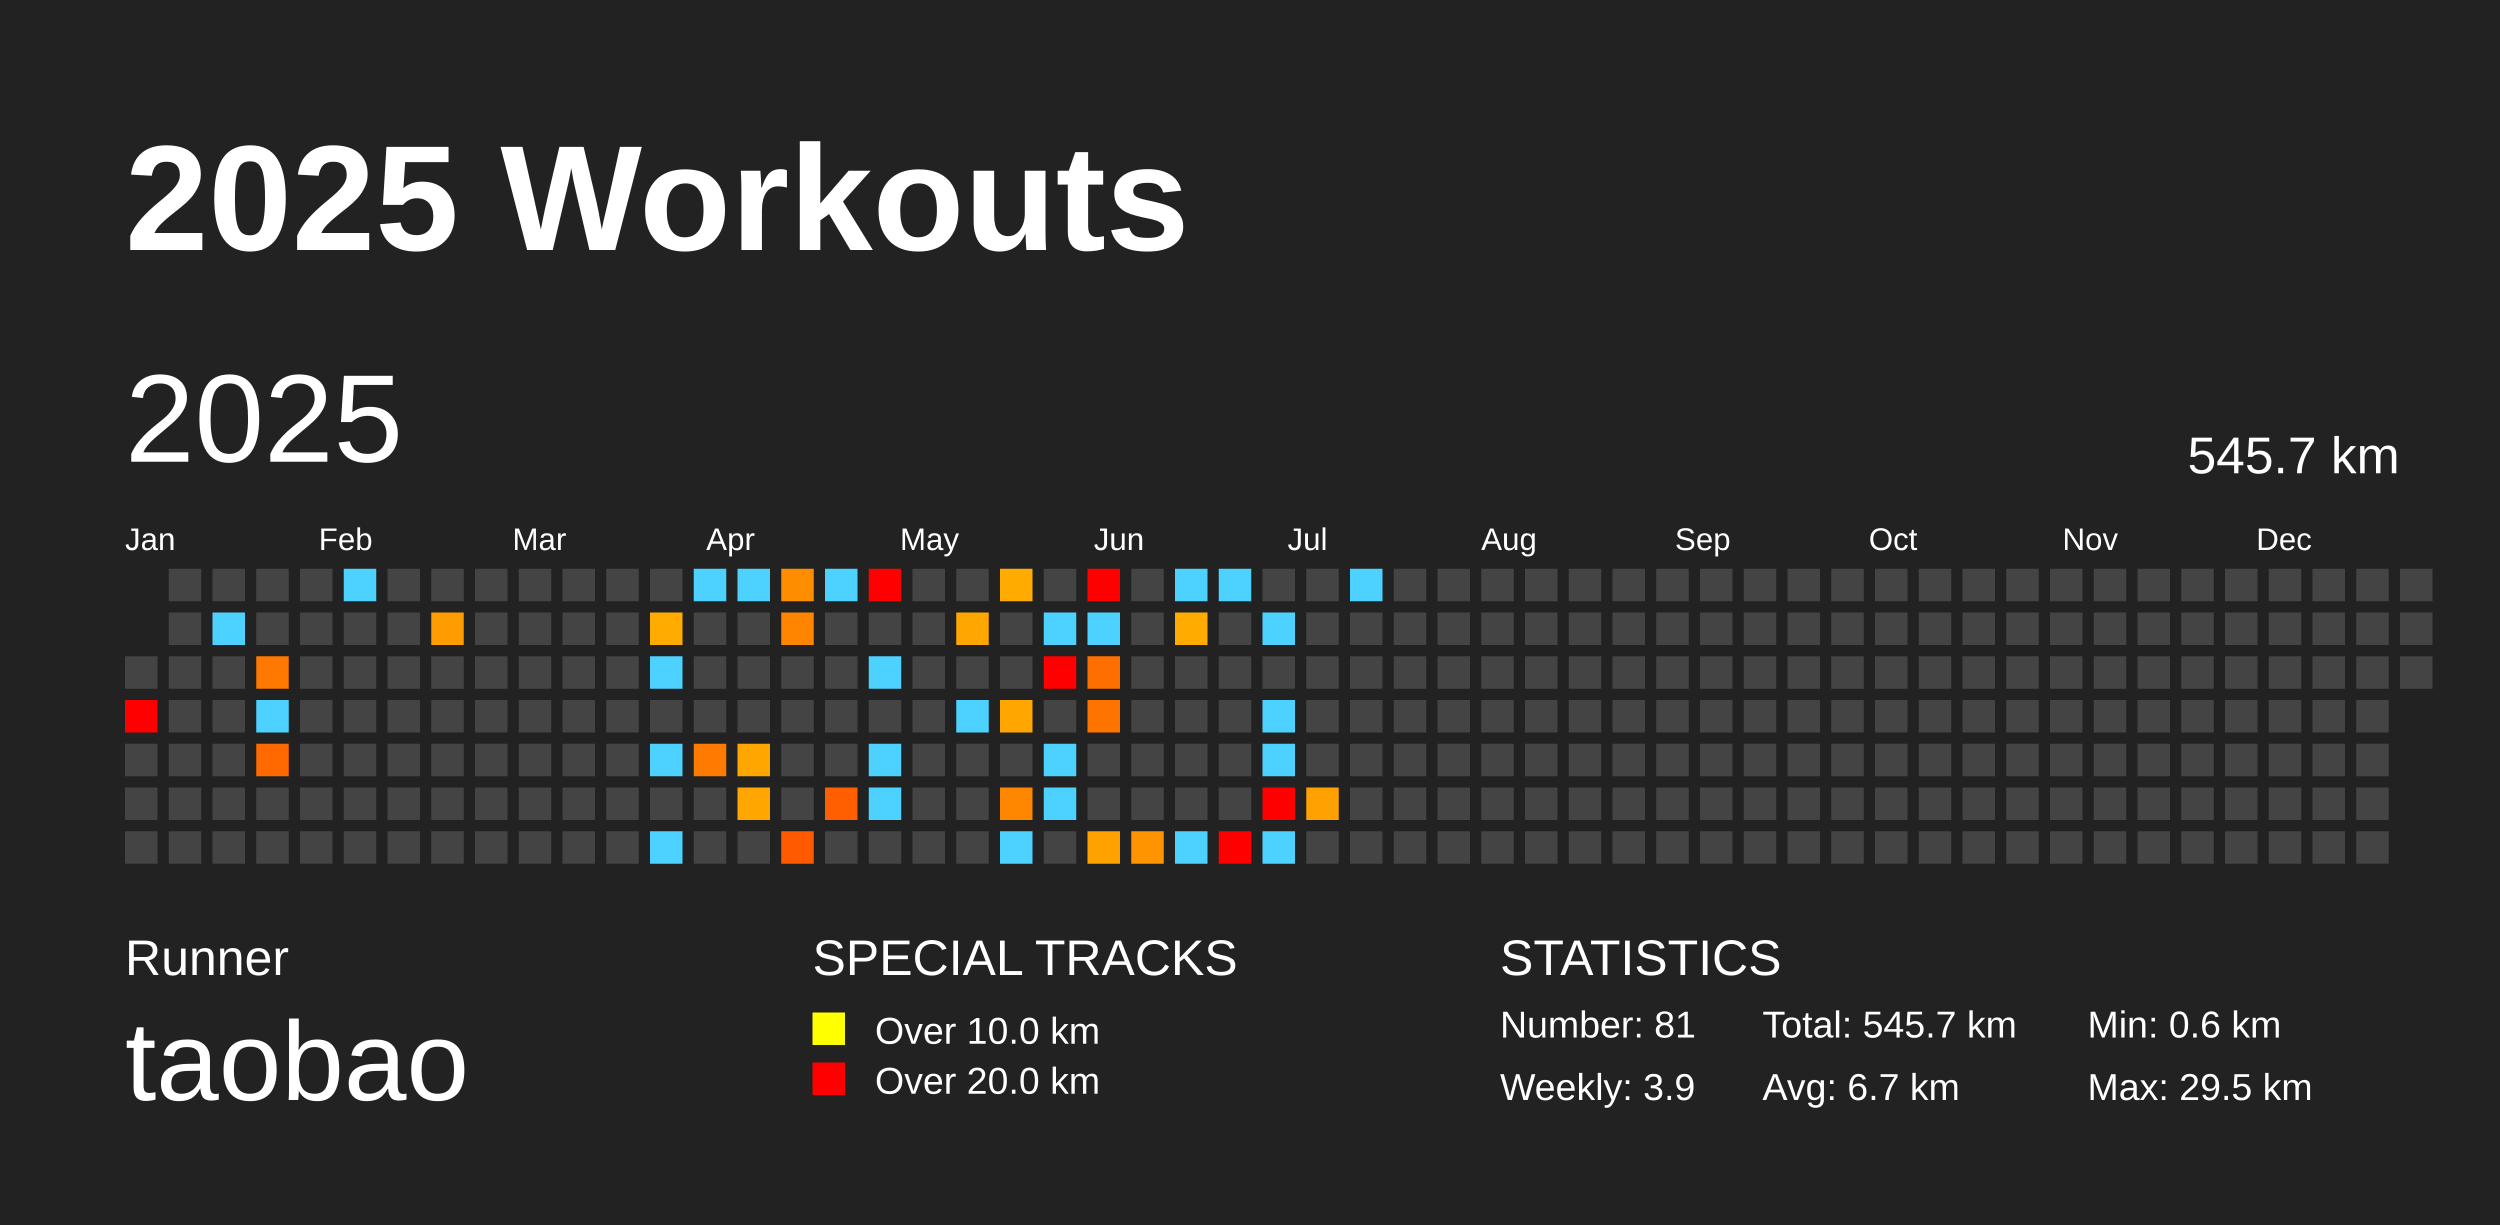
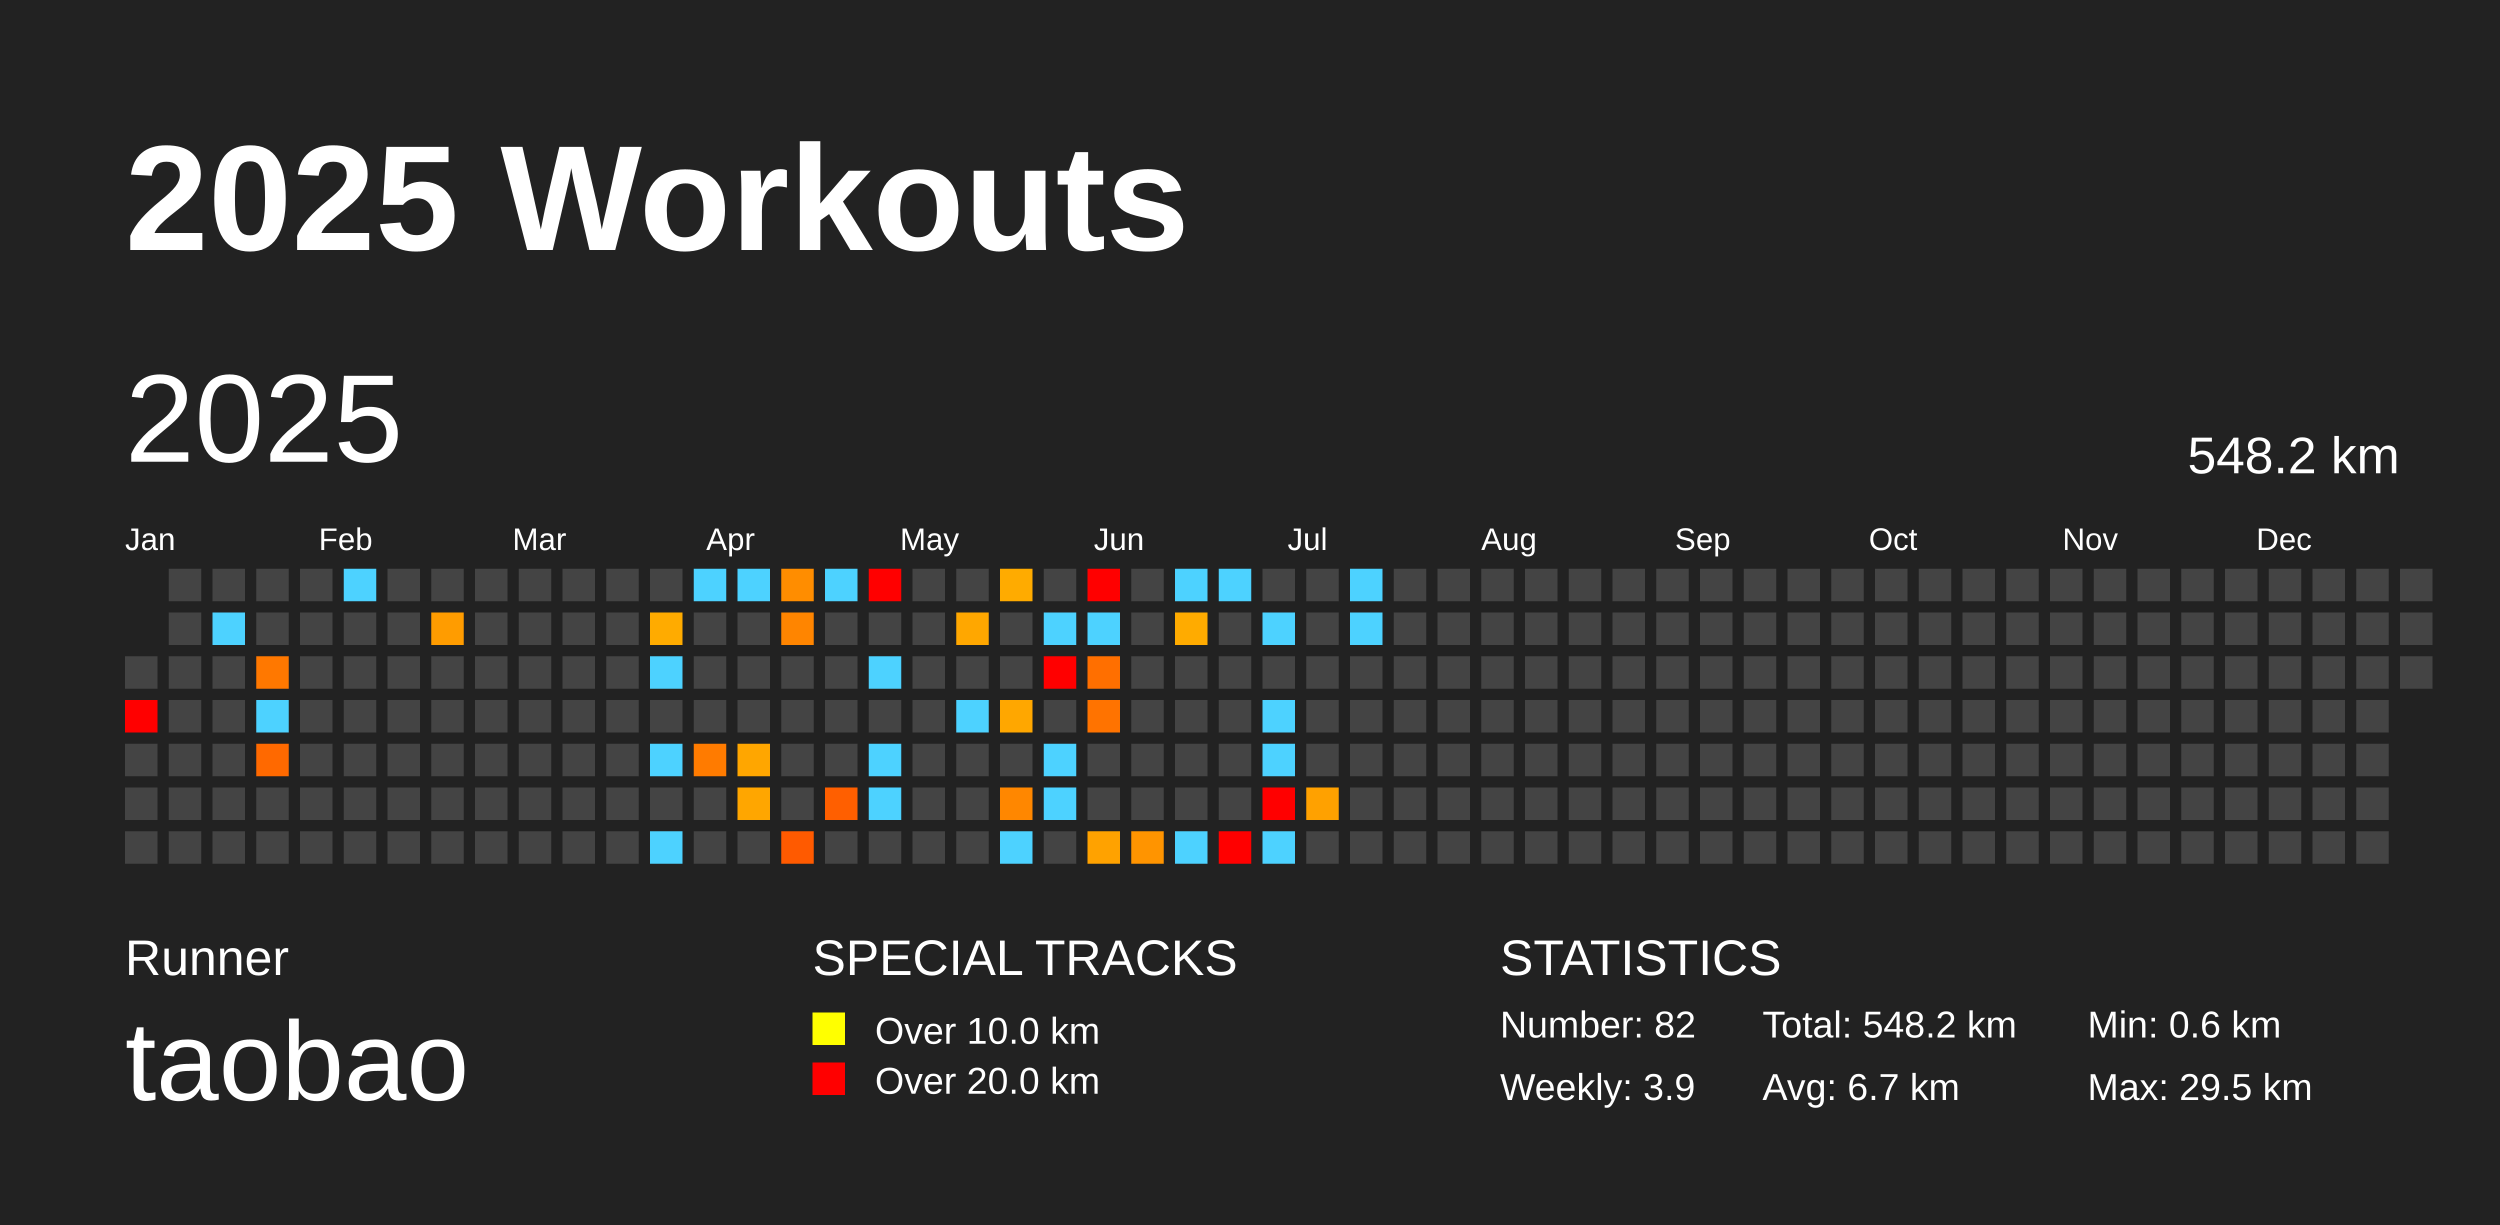
<svg xmlns="http://www.w3.org/2000/svg" baseProfile="full" height="98mm" version="1.1" viewBox="0,0,200,98" width="200mm">
  <defs />
  <rect fill="#222222" height="98" width="200" x="0" y="0" />
  <text fill="#FFFFFF" style="font-size:12px; font-family:Arial; font-weight:bold;" x="10" y="20">2025 Workouts</text>
  <text fill="#FFFFFF" style="font-size:4px; font-family:Arial" x="10" y="78">Runner</text>
  <text fill="#FFFFFF" style="font-size:9px; font-family:Arial" x="10" y="88">taobao</text>
  <text fill="#FFFFFF" style="font-size:4px; font-family:Arial" x="65" y="78">SPECIAL TRACKS</text>
  <rect fill="yellow" height="2.6" width="2.6" x="65" y="81" />
  <text fill="#FFFFFF" style="font-size:3px; font-family:Arial" x="70" y="83.5">Over 10.0 km</text>
  <rect fill="red" height="2.6" width="2.6" x="65" y="85" />
  <text fill="#FFFFFF" style="font-size:3px; font-family:Arial" x="70" y="87.5">Over 20.0 km</text>
  <text fill="#FFFFFF" style="font-size:4px; font-family:Arial" x="120" y="78">STATISTICS</text>
-   <text fill="#FFFFFF" style="font-size:3px; font-family:Arial" x="120" y="83">Number: 81</text>
+   <text fill="#FFFFFF" style="font-size:3px; font-family:Arial" x="120" y="83">Number: 82</text>
  <text fill="#FFFFFF" style="font-size:3px; font-family:Arial" x="120" y="88">Weekly: 3.9</text>
-   <text fill="#FFFFFF" style="font-size:3px; font-family:Arial" x="141" y="83">Total: 545.7 km</text>
+   <text fill="#FFFFFF" style="font-size:3px; font-family:Arial" x="141" y="83">Total: 548.2 km</text>
  <text fill="#FFFFFF" style="font-size:3px; font-family:Arial" x="141" y="88">Avg: 6.7 km</text>
  <text fill="#FFFFFF" style="font-size:3px; font-family:Arial" x="167" y="83">Min: 0.6 km</text>
  <text fill="#FFFFFF" style="font-size:3px; font-family:Arial" x="167" y="88">Max: 29.5 km</text>
  <text dominant-baseline="hanging" fill="#FFFFFF" style="font-size:10.0px; font-family:Arial;" x="10" y="30">2025</text>
-   <text dominant-baseline="hanging" fill="#FFFFFF" style="font-size:4.125px; font-family:Arial;" x="175" y="35">545.7 km</text>
+   <text dominant-baseline="hanging" fill="#FFFFFF" style="font-size:4.125px; font-family:Arial;" x="175" y="35">548.2 km</text>
  <text fill="#FFFFFF" style="font-size:2.5px; font-family:Arial" x="10.0" y="44">Jan</text>
  <text fill="#FFFFFF" style="font-size:2.5px; font-family:Arial" x="25.5" y="44">Feb</text>
  <text fill="#FFFFFF" style="font-size:2.5px; font-family:Arial" x="41.0" y="44">Mar</text>
  <text fill="#FFFFFF" style="font-size:2.5px; font-family:Arial" x="56.5" y="44">Apr</text>
  <text fill="#FFFFFF" style="font-size:2.5px; font-family:Arial" x="72.0" y="44">May</text>
  <text fill="#FFFFFF" style="font-size:2.5px; font-family:Arial" x="87.5" y="44">Jun</text>
  <text fill="#FFFFFF" style="font-size:2.5px; font-family:Arial" x="103.0" y="44">Jul</text>
  <text fill="#FFFFFF" style="font-size:2.5px; font-family:Arial" x="118.5" y="44">Aug</text>
  <text fill="#FFFFFF" style="font-size:2.5px; font-family:Arial" x="134.0" y="44">Sep</text>
  <text fill="#FFFFFF" style="font-size:2.5px; font-family:Arial" x="149.5" y="44">Oct</text>
  <text fill="#FFFFFF" style="font-size:2.5px; font-family:Arial" x="165.0" y="44">Nov</text>
  <text fill="#FFFFFF" style="font-size:2.5px; font-family:Arial" x="180.5" y="44">Dec</text>
  <rect fill="#444444" height="2.6" width="2.6" x="10.0" y="52.5" />
  <rect fill="red" height="2.6" width="2.6" x="10.0" y="56.0" />
  <rect fill="#444444" height="2.6" width="2.6" x="10.0" y="59.5" />
  <rect fill="#444444" height="2.6" width="2.6" x="10.0" y="63.0" />
  <rect fill="#444444" height="2.6" width="2.6" x="10.0" y="66.5" />
  <rect fill="#444444" height="2.6" width="2.6" x="13.5" y="45.5" />
  <rect fill="#444444" height="2.6" width="2.6" x="13.5" y="49.0" />
  <rect fill="#444444" height="2.6" width="2.6" x="13.5" y="52.5" />
  <rect fill="#444444" height="2.6" width="2.6" x="13.5" y="56.0" />
  <rect fill="#444444" height="2.6" width="2.6" x="13.5" y="59.5" />
  <rect fill="#444444" height="2.6" width="2.6" x="13.5" y="63.0" />
  <rect fill="#444444" height="2.6" width="2.6" x="13.5" y="66.5" />
  <rect fill="#444444" height="2.6" width="2.6" x="17.0" y="45.5" />
  <rect fill="#4dd2ff" height="2.6" width="2.6" x="17.0" y="49.0" />
  <rect fill="#444444" height="2.6" width="2.6" x="17.0" y="52.5" />
  <rect fill="#444444" height="2.6" width="2.6" x="17.0" y="56.0" />
  <rect fill="#444444" height="2.6" width="2.6" x="17.0" y="59.5" />
  <rect fill="#444444" height="2.6" width="2.6" x="17.0" y="63.0" />
  <rect fill="#444444" height="2.6" width="2.6" x="17.0" y="66.5" />
  <rect fill="#444444" height="2.6" width="2.6" x="20.5" y="45.5" />
  <rect fill="#444444" height="2.6" width="2.6" x="20.5" y="49.0" />
  <rect fill="#ff7800" height="2.6" width="2.6" x="20.5" y="52.5" />
  <rect fill="#4dd2ff" height="2.6" width="2.6" x="20.5" y="56.0" />
  <rect fill="#ff6900" height="2.6" width="2.6" x="20.5" y="59.5" />
  <rect fill="#444444" height="2.6" width="2.6" x="20.5" y="63.0" />
  <rect fill="#444444" height="2.6" width="2.6" x="20.5" y="66.5" />
  <rect fill="#444444" height="2.6" width="2.6" x="24.0" y="45.5" />
  <rect fill="#444444" height="2.6" width="2.6" x="24.0" y="49.0" />
  <rect fill="#444444" height="2.6" width="2.6" x="24.0" y="52.5" />
  <rect fill="#444444" height="2.6" width="2.6" x="24.0" y="56.0" />
  <rect fill="#444444" height="2.6" width="2.6" x="24.0" y="59.5" />
  <rect fill="#444444" height="2.6" width="2.6" x="24.0" y="63.0" />
  <rect fill="#444444" height="2.6" width="2.6" x="24.0" y="66.5" />
  <rect fill="#4dd2ff" height="2.6" width="2.6" x="27.5" y="45.5" />
  <rect fill="#444444" height="2.6" width="2.6" x="27.5" y="49.0" />
  <rect fill="#444444" height="2.6" width="2.6" x="27.5" y="52.5" />
  <rect fill="#444444" height="2.6" width="2.6" x="27.5" y="56.0" />
  <rect fill="#444444" height="2.6" width="2.6" x="27.5" y="59.5" />
  <rect fill="#444444" height="2.6" width="2.6" x="27.5" y="63.0" />
  <rect fill="#444444" height="2.6" width="2.6" x="27.5" y="66.5" />
  <rect fill="#444444" height="2.6" width="2.6" x="31.0" y="45.5" />
  <rect fill="#444444" height="2.6" width="2.6" x="31.0" y="49.0" />
  <rect fill="#444444" height="2.6" width="2.6" x="31.0" y="52.5" />
  <rect fill="#444444" height="2.6" width="2.6" x="31.0" y="56.0" />
  <rect fill="#444444" height="2.6" width="2.6" x="31.0" y="59.5" />
  <rect fill="#444444" height="2.6" width="2.6" x="31.0" y="63.0" />
  <rect fill="#444444" height="2.6" width="2.6" x="31.0" y="66.5" />
  <rect fill="#444444" height="2.6" width="2.6" x="34.5" y="45.5" />
  <rect fill="#ff9c00" height="2.6" width="2.6" x="34.5" y="49.0" />
  <rect fill="#444444" height="2.6" width="2.6" x="34.5" y="52.5" />
  <rect fill="#444444" height="2.6" width="2.6" x="34.5" y="56.0" />
  <rect fill="#444444" height="2.6" width="2.6" x="34.5" y="59.5" />
  <rect fill="#444444" height="2.6" width="2.6" x="34.5" y="63.0" />
  <rect fill="#444444" height="2.6" width="2.6" x="34.5" y="66.5" />
  <rect fill="#444444" height="2.6" width="2.6" x="38.0" y="45.5" />
  <rect fill="#444444" height="2.6" width="2.6" x="38.0" y="49.0" />
  <rect fill="#444444" height="2.6" width="2.6" x="38.0" y="52.5" />
  <rect fill="#444444" height="2.6" width="2.6" x="38.0" y="56.0" />
  <rect fill="#444444" height="2.6" width="2.6" x="38.0" y="59.5" />
  <rect fill="#444444" height="2.6" width="2.6" x="38.0" y="63.0" />
  <rect fill="#444444" height="2.6" width="2.6" x="38.0" y="66.5" />
  <rect fill="#444444" height="2.6" width="2.6" x="41.5" y="45.5" />
  <rect fill="#444444" height="2.6" width="2.6" x="41.5" y="49.0" />
  <rect fill="#444444" height="2.6" width="2.6" x="41.5" y="52.5" />
  <rect fill="#444444" height="2.6" width="2.6" x="41.5" y="56.0" />
  <rect fill="#444444" height="2.6" width="2.6" x="41.5" y="59.5" />
  <rect fill="#444444" height="2.6" width="2.6" x="41.5" y="63.0" />
  <rect fill="#444444" height="2.6" width="2.6" x="41.5" y="66.5" />
  <rect fill="#444444" height="2.6" width="2.6" x="45.0" y="45.5" />
  <rect fill="#444444" height="2.6" width="2.6" x="45.0" y="49.0" />
  <rect fill="#444444" height="2.6" width="2.6" x="45.0" y="52.5" />
  <rect fill="#444444" height="2.6" width="2.6" x="45.0" y="56.0" />
  <rect fill="#444444" height="2.6" width="2.6" x="45.0" y="59.5" />
  <rect fill="#444444" height="2.6" width="2.6" x="45.0" y="63.0" />
  <rect fill="#444444" height="2.6" width="2.6" x="45.0" y="66.5" />
  <rect fill="#444444" height="2.6" width="2.6" x="48.5" y="45.5" />
  <rect fill="#444444" height="2.6" width="2.6" x="48.5" y="49.0" />
  <rect fill="#444444" height="2.6" width="2.6" x="48.5" y="52.5" />
  <rect fill="#444444" height="2.6" width="2.6" x="48.5" y="56.0" />
  <rect fill="#444444" height="2.6" width="2.6" x="48.5" y="59.5" />
  <rect fill="#444444" height="2.6" width="2.6" x="48.5" y="63.0" />
  <rect fill="#444444" height="2.6" width="2.6" x="48.5" y="66.5" />
  <rect fill="#444444" height="2.6" width="2.6" x="52.0" y="45.5" />
  <rect fill="#ffab00" height="2.6" width="2.6" x="52.0" y="49.0" />
  <rect fill="#4dd2ff" height="2.6" width="2.6" x="52.0" y="52.5" />
  <rect fill="#444444" height="2.6" width="2.6" x="52.0" y="56.0" />
  <rect fill="#4dd2ff" height="2.6" width="2.6" x="52.0" y="59.5" />
  <rect fill="#444444" height="2.6" width="2.6" x="52.0" y="63.0" />
  <rect fill="#4dd2ff" height="2.6" width="2.6" x="52.0" y="66.5" />
  <rect fill="#4dd2ff" height="2.6" width="2.6" x="55.5" y="45.5" />
  <rect fill="#444444" height="2.6" width="2.6" x="55.5" y="49.0" />
  <rect fill="#444444" height="2.6" width="2.6" x="55.5" y="52.5" />
  <rect fill="#444444" height="2.6" width="2.6" x="55.5" y="56.0" />
  <rect fill="#ff7b00" height="2.6" width="2.6" x="55.5" y="59.5" />
  <rect fill="#444444" height="2.6" width="2.6" x="55.5" y="63.0" />
  <rect fill="#444444" height="2.6" width="2.6" x="55.5" y="66.5" />
  <rect fill="#4dd2ff" height="2.6" width="2.6" x="59.0" y="45.5" />
  <rect fill="#444444" height="2.6" width="2.6" x="59.0" y="49.0" />
  <rect fill="#444444" height="2.6" width="2.6" x="59.0" y="52.5" />
  <rect fill="#444444" height="2.6" width="2.6" x="59.0" y="56.0" />
  <rect fill="#ffa600" height="2.6" width="2.6" x="59.0" y="59.5" />
  <rect fill="#ffa600" height="2.6" width="2.6" x="59.0" y="63.0" />
  <rect fill="#444444" height="2.6" width="2.6" x="59.0" y="66.5" />
  <rect fill="#ff8d00" height="2.6" width="2.6" x="62.5" y="45.5" />
  <rect fill="#ff8500" height="2.6" width="2.6" x="62.5" y="49.0" />
  <rect fill="#444444" height="2.6" width="2.6" x="62.5" y="52.5" />
  <rect fill="#444444" height="2.6" width="2.6" x="62.5" y="56.0" />
  <rect fill="#444444" height="2.6" width="2.6" x="62.5" y="59.5" />
  <rect fill="#444444" height="2.6" width="2.6" x="62.5" y="63.0" />
  <rect fill="#ff5a00" height="2.6" width="2.6" x="62.5" y="66.5" />
  <rect fill="#4dd2ff" height="2.6" width="2.6" x="66.0" y="45.5" />
  <rect fill="#444444" height="2.6" width="2.6" x="66.0" y="49.0" />
  <rect fill="#444444" height="2.6" width="2.6" x="66.0" y="52.5" />
  <rect fill="#444444" height="2.6" width="2.6" x="66.0" y="56.0" />
  <rect fill="#444444" height="2.6" width="2.6" x="66.0" y="59.5" />
  <rect fill="#ff5f00" height="2.6" width="2.6" x="66.0" y="63.0" />
  <rect fill="#444444" height="2.6" width="2.6" x="66.0" y="66.5" />
  <rect fill="red" height="2.6" width="2.6" x="69.5" y="45.5" />
  <rect fill="#444444" height="2.6" width="2.6" x="69.5" y="49.0" />
  <rect fill="#4dd2ff" height="2.6" width="2.6" x="69.5" y="52.5" />
  <rect fill="#444444" height="2.6" width="2.6" x="69.5" y="56.0" />
  <rect fill="#4dd2ff" height="2.6" width="2.6" x="69.5" y="59.5" />
  <rect fill="#4dd2ff" height="2.6" width="2.6" x="69.5" y="63.0" />
  <rect fill="#444444" height="2.6" width="2.6" x="69.5" y="66.5" />
  <rect fill="#444444" height="2.6" width="2.6" x="73.0" y="45.5" />
  <rect fill="#444444" height="2.6" width="2.6" x="73.0" y="49.0" />
  <rect fill="#444444" height="2.6" width="2.6" x="73.0" y="52.5" />
  <rect fill="#444444" height="2.6" width="2.6" x="73.0" y="56.0" />
  <rect fill="#444444" height="2.6" width="2.6" x="73.0" y="59.5" />
  <rect fill="#444444" height="2.6" width="2.6" x="73.0" y="63.0" />
  <rect fill="#444444" height="2.6" width="2.6" x="73.0" y="66.5" />
  <rect fill="#444444" height="2.6" width="2.6" x="76.5" y="45.5" />
  <rect fill="#ffa700" height="2.6" width="2.6" x="76.5" y="49.0" />
  <rect fill="#444444" height="2.6" width="2.6" x="76.5" y="52.5" />
  <rect fill="#4dd2ff" height="2.6" width="2.6" x="76.5" y="56.0" />
  <rect fill="#444444" height="2.6" width="2.6" x="76.5" y="59.5" />
  <rect fill="#444444" height="2.6" width="2.6" x="76.5" y="63.0" />
  <rect fill="#444444" height="2.6" width="2.6" x="76.5" y="66.5" />
  <rect fill="#ffab00" height="2.6" width="2.6" x="80.0" y="45.5" />
  <rect fill="#444444" height="2.6" width="2.6" x="80.0" y="49.0" />
  <rect fill="#444444" height="2.6" width="2.6" x="80.0" y="52.5" />
  <rect fill="#ffa700" height="2.6" width="2.6" x="80.0" y="56.0" />
  <rect fill="#444444" height="2.6" width="2.6" x="80.0" y="59.5" />
  <rect fill="#ff8700" height="2.6" width="2.6" x="80.0" y="63.0" />
  <rect fill="#4dd2ff" height="2.6" width="2.6" x="80.0" y="66.5" />
  <rect fill="#444444" height="2.6" width="2.6" x="83.5" y="45.5" />
  <rect fill="#4dd2ff" height="2.6" width="2.6" x="83.5" y="49.0" />
  <rect fill="red" height="2.6" width="2.6" x="83.5" y="52.5" />
  <rect fill="#444444" height="2.6" width="2.6" x="83.5" y="56.0" />
  <rect fill="#4dd2ff" height="2.6" width="2.6" x="83.5" y="59.5" />
  <rect fill="#4dd2ff" height="2.6" width="2.6" x="83.5" y="63.0" />
  <rect fill="#444444" height="2.6" width="2.6" x="83.5" y="66.5" />
  <rect fill="red" height="2.6" width="2.6" x="87.0" y="45.5" />
  <rect fill="#4dd2ff" height="2.6" width="2.6" x="87.0" y="49.0" />
  <rect fill="#ff6f00" height="2.6" width="2.6" x="87.0" y="52.5" />
  <rect fill="#ff7300" height="2.6" width="2.6" x="87.0" y="56.0" />
  <rect fill="#444444" height="2.6" width="2.6" x="87.0" y="59.5" />
  <rect fill="#444444" height="2.6" width="2.6" x="87.0" y="63.0" />
  <rect fill="#ffa200" height="2.6" width="2.6" x="87.0" y="66.5" />
  <rect fill="#444444" height="2.6" width="2.6" x="90.5" y="45.5" />
  <rect fill="#444444" height="2.6" width="2.6" x="90.5" y="49.0" />
  <rect fill="#444444" height="2.6" width="2.6" x="90.5" y="52.5" />
  <rect fill="#444444" height="2.6" width="2.6" x="90.5" y="56.0" />
  <rect fill="#444444" height="2.6" width="2.6" x="90.5" y="59.5" />
  <rect fill="#444444" height="2.6" width="2.6" x="90.5" y="63.0" />
  <rect fill="#ff9400" height="2.6" width="2.6" x="90.5" y="66.5" />
  <rect fill="#4dd2ff" height="2.6" width="2.6" x="94.0" y="45.5" />
  <rect fill="#ffab00" height="2.6" width="2.6" x="94.0" y="49.0" />
  <rect fill="#444444" height="2.6" width="2.6" x="94.0" y="52.5" />
  <rect fill="#444444" height="2.6" width="2.6" x="94.0" y="56.0" />
  <rect fill="#444444" height="2.6" width="2.6" x="94.0" y="59.5" />
  <rect fill="#444444" height="2.6" width="2.6" x="94.0" y="63.0" />
  <rect fill="#4dd2ff" height="2.6" width="2.6" x="94.0" y="66.5" />
  <rect fill="#4dd2ff" height="2.6" width="2.6" x="97.5" y="45.5" />
  <rect fill="#444444" height="2.6" width="2.6" x="97.5" y="49.0" />
  <rect fill="#444444" height="2.6" width="2.6" x="97.5" y="52.5" />
  <rect fill="#444444" height="2.6" width="2.6" x="97.5" y="56.0" />
  <rect fill="#444444" height="2.6" width="2.6" x="97.5" y="59.5" />
  <rect fill="#444444" height="2.6" width="2.6" x="97.5" y="63.0" />
  <rect fill="red" height="2.6" width="2.6" x="97.5" y="66.5" />
  <rect fill="#444444" height="2.6" width="2.6" x="101.0" y="45.5" />
  <rect fill="#4dd2ff" height="2.6" width="2.6" x="101.0" y="49.0" />
  <rect fill="#444444" height="2.6" width="2.6" x="101.0" y="52.5" />
  <rect fill="#4dd2ff" height="2.6" width="2.6" x="101.0" y="56.0" />
  <rect fill="#4dd2ff" height="2.6" width="2.6" x="101.0" y="59.5" />
  <rect fill="red" height="2.6" width="2.6" x="101.0" y="63.0" />
  <rect fill="#4dd2ff" height="2.6" width="2.6" x="101.0" y="66.5" />
  <rect fill="#444444" height="2.6" width="2.6" x="104.5" y="45.5" />
  <rect fill="#444444" height="2.6" width="2.6" x="104.5" y="49.0" />
  <rect fill="#444444" height="2.6" width="2.6" x="104.5" y="52.5" />
  <rect fill="#444444" height="2.6" width="2.6" x="104.5" y="56.0" />
  <rect fill="#444444" height="2.6" width="2.6" x="104.5" y="59.5" />
  <rect fill="#ffa100" height="2.6" width="2.6" x="104.5" y="63.0" />
  <rect fill="#444444" height="2.6" width="2.6" x="104.5" y="66.5" />
  <rect fill="#4dd2ff" height="2.6" width="2.6" x="108.0" y="45.5" />
-   <rect fill="#444444" height="2.6" width="2.6" x="108.0" y="49.0" />
+   <rect fill="#4dd2ff" height="2.6" width="2.6" x="108.0" y="49.0" />
  <rect fill="#444444" height="2.6" width="2.6" x="108.0" y="52.5" />
  <rect fill="#444444" height="2.6" width="2.6" x="108.0" y="56.0" />
  <rect fill="#444444" height="2.6" width="2.6" x="108.0" y="59.5" />
  <rect fill="#444444" height="2.6" width="2.6" x="108.0" y="63.0" />
  <rect fill="#444444" height="2.6" width="2.6" x="108.0" y="66.5" />
  <rect fill="#444444" height="2.6" width="2.6" x="111.5" y="45.5" />
  <rect fill="#444444" height="2.6" width="2.6" x="111.5" y="49.0" />
  <rect fill="#444444" height="2.6" width="2.6" x="111.5" y="52.5" />
  <rect fill="#444444" height="2.6" width="2.6" x="111.5" y="56.0" />
  <rect fill="#444444" height="2.6" width="2.6" x="111.5" y="59.5" />
  <rect fill="#444444" height="2.6" width="2.6" x="111.5" y="63.0" />
  <rect fill="#444444" height="2.6" width="2.6" x="111.5" y="66.5" />
  <rect fill="#444444" height="2.6" width="2.6" x="115.0" y="45.5" />
  <rect fill="#444444" height="2.6" width="2.6" x="115.0" y="49.0" />
  <rect fill="#444444" height="2.6" width="2.6" x="115.0" y="52.5" />
  <rect fill="#444444" height="2.6" width="2.6" x="115.0" y="56.0" />
  <rect fill="#444444" height="2.6" width="2.6" x="115.0" y="59.5" />
  <rect fill="#444444" height="2.6" width="2.6" x="115.0" y="63.0" />
  <rect fill="#444444" height="2.6" width="2.6" x="115.0" y="66.5" />
  <rect fill="#444444" height="2.6" width="2.6" x="118.5" y="45.5" />
  <rect fill="#444444" height="2.6" width="2.6" x="118.5" y="49.0" />
  <rect fill="#444444" height="2.6" width="2.6" x="118.5" y="52.5" />
  <rect fill="#444444" height="2.6" width="2.6" x="118.5" y="56.0" />
  <rect fill="#444444" height="2.6" width="2.6" x="118.5" y="59.5" />
  <rect fill="#444444" height="2.6" width="2.6" x="118.5" y="63.0" />
  <rect fill="#444444" height="2.6" width="2.6" x="118.5" y="66.5" />
  <rect fill="#444444" height="2.6" width="2.6" x="122.0" y="45.5" />
  <rect fill="#444444" height="2.6" width="2.6" x="122.0" y="49.0" />
  <rect fill="#444444" height="2.6" width="2.6" x="122.0" y="52.5" />
  <rect fill="#444444" height="2.6" width="2.6" x="122.0" y="56.0" />
  <rect fill="#444444" height="2.6" width="2.6" x="122.0" y="59.5" />
  <rect fill="#444444" height="2.6" width="2.6" x="122.0" y="63.0" />
  <rect fill="#444444" height="2.6" width="2.6" x="122.0" y="66.5" />
  <rect fill="#444444" height="2.6" width="2.6" x="125.5" y="45.5" />
  <rect fill="#444444" height="2.6" width="2.6" x="125.5" y="49.0" />
  <rect fill="#444444" height="2.6" width="2.6" x="125.5" y="52.5" />
  <rect fill="#444444" height="2.6" width="2.6" x="125.5" y="56.0" />
  <rect fill="#444444" height="2.6" width="2.6" x="125.5" y="59.5" />
  <rect fill="#444444" height="2.6" width="2.6" x="125.5" y="63.0" />
  <rect fill="#444444" height="2.6" width="2.6" x="125.5" y="66.5" />
  <rect fill="#444444" height="2.6" width="2.6" x="129.0" y="45.5" />
  <rect fill="#444444" height="2.6" width="2.6" x="129.0" y="49.0" />
  <rect fill="#444444" height="2.6" width="2.6" x="129.0" y="52.5" />
  <rect fill="#444444" height="2.6" width="2.6" x="129.0" y="56.0" />
  <rect fill="#444444" height="2.6" width="2.6" x="129.0" y="59.5" />
  <rect fill="#444444" height="2.6" width="2.6" x="129.0" y="63.0" />
  <rect fill="#444444" height="2.6" width="2.6" x="129.0" y="66.5" />
  <rect fill="#444444" height="2.6" width="2.6" x="132.5" y="45.5" />
  <rect fill="#444444" height="2.6" width="2.6" x="132.5" y="49.0" />
  <rect fill="#444444" height="2.6" width="2.6" x="132.5" y="52.5" />
  <rect fill="#444444" height="2.6" width="2.6" x="132.5" y="56.0" />
  <rect fill="#444444" height="2.6" width="2.6" x="132.5" y="59.5" />
  <rect fill="#444444" height="2.6" width="2.6" x="132.5" y="63.0" />
  <rect fill="#444444" height="2.6" width="2.6" x="132.5" y="66.5" />
  <rect fill="#444444" height="2.6" width="2.6" x="136.0" y="45.5" />
  <rect fill="#444444" height="2.6" width="2.6" x="136.0" y="49.0" />
  <rect fill="#444444" height="2.6" width="2.6" x="136.0" y="52.5" />
  <rect fill="#444444" height="2.6" width="2.6" x="136.0" y="56.0" />
  <rect fill="#444444" height="2.6" width="2.6" x="136.0" y="59.5" />
  <rect fill="#444444" height="2.6" width="2.6" x="136.0" y="63.0" />
  <rect fill="#444444" height="2.6" width="2.6" x="136.0" y="66.5" />
  <rect fill="#444444" height="2.6" width="2.6" x="139.5" y="45.5" />
  <rect fill="#444444" height="2.6" width="2.6" x="139.5" y="49.0" />
  <rect fill="#444444" height="2.6" width="2.6" x="139.5" y="52.5" />
  <rect fill="#444444" height="2.6" width="2.6" x="139.5" y="56.0" />
  <rect fill="#444444" height="2.6" width="2.6" x="139.5" y="59.5" />
  <rect fill="#444444" height="2.6" width="2.6" x="139.5" y="63.0" />
  <rect fill="#444444" height="2.6" width="2.6" x="139.5" y="66.5" />
  <rect fill="#444444" height="2.6" width="2.6" x="143.0" y="45.5" />
  <rect fill="#444444" height="2.6" width="2.6" x="143.0" y="49.0" />
  <rect fill="#444444" height="2.6" width="2.6" x="143.0" y="52.5" />
  <rect fill="#444444" height="2.6" width="2.6" x="143.0" y="56.0" />
  <rect fill="#444444" height="2.6" width="2.6" x="143.0" y="59.5" />
  <rect fill="#444444" height="2.6" width="2.6" x="143.0" y="63.0" />
  <rect fill="#444444" height="2.6" width="2.6" x="143.0" y="66.5" />
  <rect fill="#444444" height="2.6" width="2.6" x="146.5" y="45.5" />
  <rect fill="#444444" height="2.6" width="2.6" x="146.5" y="49.0" />
  <rect fill="#444444" height="2.6" width="2.6" x="146.5" y="52.5" />
  <rect fill="#444444" height="2.6" width="2.6" x="146.5" y="56.0" />
  <rect fill="#444444" height="2.6" width="2.6" x="146.5" y="59.5" />
  <rect fill="#444444" height="2.6" width="2.6" x="146.5" y="63.0" />
  <rect fill="#444444" height="2.6" width="2.6" x="146.5" y="66.5" />
  <rect fill="#444444" height="2.6" width="2.6" x="150.0" y="45.5" />
  <rect fill="#444444" height="2.6" width="2.6" x="150.0" y="49.0" />
  <rect fill="#444444" height="2.6" width="2.6" x="150.0" y="52.5" />
  <rect fill="#444444" height="2.6" width="2.6" x="150.0" y="56.0" />
  <rect fill="#444444" height="2.6" width="2.6" x="150.0" y="59.5" />
  <rect fill="#444444" height="2.6" width="2.6" x="150.0" y="63.0" />
  <rect fill="#444444" height="2.6" width="2.6" x="150.0" y="66.5" />
  <rect fill="#444444" height="2.6" width="2.6" x="153.5" y="45.5" />
  <rect fill="#444444" height="2.6" width="2.6" x="153.5" y="49.0" />
  <rect fill="#444444" height="2.6" width="2.6" x="153.5" y="52.5" />
  <rect fill="#444444" height="2.6" width="2.6" x="153.5" y="56.0" />
  <rect fill="#444444" height="2.6" width="2.6" x="153.5" y="59.5" />
  <rect fill="#444444" height="2.6" width="2.6" x="153.5" y="63.0" />
  <rect fill="#444444" height="2.6" width="2.6" x="153.5" y="66.5" />
  <rect fill="#444444" height="2.6" width="2.6" x="157.0" y="45.5" />
  <rect fill="#444444" height="2.6" width="2.6" x="157.0" y="49.0" />
  <rect fill="#444444" height="2.6" width="2.6" x="157.0" y="52.5" />
  <rect fill="#444444" height="2.6" width="2.6" x="157.0" y="56.0" />
  <rect fill="#444444" height="2.6" width="2.6" x="157.0" y="59.5" />
  <rect fill="#444444" height="2.6" width="2.6" x="157.0" y="63.0" />
  <rect fill="#444444" height="2.6" width="2.6" x="157.0" y="66.5" />
  <rect fill="#444444" height="2.6" width="2.6" x="160.5" y="45.5" />
  <rect fill="#444444" height="2.6" width="2.6" x="160.5" y="49.0" />
  <rect fill="#444444" height="2.6" width="2.6" x="160.5" y="52.5" />
  <rect fill="#444444" height="2.6" width="2.6" x="160.5" y="56.0" />
  <rect fill="#444444" height="2.6" width="2.6" x="160.5" y="59.5" />
  <rect fill="#444444" height="2.6" width="2.6" x="160.5" y="63.0" />
  <rect fill="#444444" height="2.6" width="2.6" x="160.5" y="66.5" />
  <rect fill="#444444" height="2.6" width="2.6" x="164.0" y="45.5" />
  <rect fill="#444444" height="2.6" width="2.6" x="164.0" y="49.0" />
  <rect fill="#444444" height="2.6" width="2.6" x="164.0" y="52.5" />
  <rect fill="#444444" height="2.6" width="2.6" x="164.0" y="56.0" />
  <rect fill="#444444" height="2.6" width="2.6" x="164.0" y="59.5" />
  <rect fill="#444444" height="2.6" width="2.6" x="164.0" y="63.0" />
  <rect fill="#444444" height="2.6" width="2.6" x="164.0" y="66.5" />
  <rect fill="#444444" height="2.6" width="2.6" x="167.5" y="45.5" />
  <rect fill="#444444" height="2.6" width="2.6" x="167.5" y="49.0" />
  <rect fill="#444444" height="2.6" width="2.6" x="167.5" y="52.5" />
  <rect fill="#444444" height="2.6" width="2.6" x="167.5" y="56.0" />
  <rect fill="#444444" height="2.6" width="2.6" x="167.5" y="59.5" />
  <rect fill="#444444" height="2.6" width="2.6" x="167.5" y="63.0" />
  <rect fill="#444444" height="2.6" width="2.6" x="167.5" y="66.5" />
  <rect fill="#444444" height="2.6" width="2.6" x="171.0" y="45.5" />
  <rect fill="#444444" height="2.6" width="2.6" x="171.0" y="49.0" />
  <rect fill="#444444" height="2.6" width="2.6" x="171.0" y="52.5" />
  <rect fill="#444444" height="2.6" width="2.6" x="171.0" y="56.0" />
  <rect fill="#444444" height="2.6" width="2.6" x="171.0" y="59.5" />
  <rect fill="#444444" height="2.6" width="2.6" x="171.0" y="63.0" />
  <rect fill="#444444" height="2.6" width="2.6" x="171.0" y="66.5" />
  <rect fill="#444444" height="2.6" width="2.6" x="174.5" y="45.5" />
  <rect fill="#444444" height="2.6" width="2.6" x="174.5" y="49.0" />
  <rect fill="#444444" height="2.6" width="2.6" x="174.5" y="52.5" />
  <rect fill="#444444" height="2.6" width="2.6" x="174.5" y="56.0" />
  <rect fill="#444444" height="2.6" width="2.6" x="174.5" y="59.5" />
  <rect fill="#444444" height="2.6" width="2.6" x="174.5" y="63.0" />
  <rect fill="#444444" height="2.6" width="2.6" x="174.5" y="66.5" />
  <rect fill="#444444" height="2.6" width="2.6" x="178.0" y="45.5" />
  <rect fill="#444444" height="2.6" width="2.6" x="178.0" y="49.0" />
  <rect fill="#444444" height="2.6" width="2.6" x="178.0" y="52.5" />
  <rect fill="#444444" height="2.6" width="2.6" x="178.0" y="56.0" />
  <rect fill="#444444" height="2.6" width="2.6" x="178.0" y="59.5" />
  <rect fill="#444444" height="2.6" width="2.6" x="178.0" y="63.0" />
  <rect fill="#444444" height="2.6" width="2.6" x="178.0" y="66.5" />
  <rect fill="#444444" height="2.6" width="2.6" x="181.5" y="45.5" />
  <rect fill="#444444" height="2.6" width="2.6" x="181.5" y="49.0" />
  <rect fill="#444444" height="2.6" width="2.6" x="181.5" y="52.5" />
  <rect fill="#444444" height="2.6" width="2.6" x="181.5" y="56.0" />
  <rect fill="#444444" height="2.6" width="2.6" x="181.5" y="59.5" />
  <rect fill="#444444" height="2.6" width="2.6" x="181.5" y="63.0" />
  <rect fill="#444444" height="2.6" width="2.6" x="181.5" y="66.5" />
  <rect fill="#444444" height="2.6" width="2.6" x="185.0" y="45.5" />
  <rect fill="#444444" height="2.6" width="2.6" x="185.0" y="49.0" />
  <rect fill="#444444" height="2.6" width="2.6" x="185.0" y="52.5" />
  <rect fill="#444444" height="2.6" width="2.6" x="185.0" y="56.0" />
  <rect fill="#444444" height="2.6" width="2.6" x="185.0" y="59.5" />
  <rect fill="#444444" height="2.6" width="2.6" x="185.0" y="63.0" />
  <rect fill="#444444" height="2.6" width="2.6" x="185.0" y="66.5" />
  <rect fill="#444444" height="2.6" width="2.6" x="188.5" y="45.5" />
  <rect fill="#444444" height="2.6" width="2.6" x="188.5" y="49.0" />
  <rect fill="#444444" height="2.6" width="2.6" x="188.5" y="52.5" />
  <rect fill="#444444" height="2.6" width="2.6" x="188.5" y="56.0" />
  <rect fill="#444444" height="2.6" width="2.6" x="188.5" y="59.5" />
  <rect fill="#444444" height="2.6" width="2.6" x="188.5" y="63.0" />
  <rect fill="#444444" height="2.6" width="2.6" x="188.5" y="66.5" />
  <rect fill="#444444" height="2.6" width="2.6" x="192.0" y="45.5" />
  <rect fill="#444444" height="2.6" width="2.6" x="192.0" y="49.0" />
  <rect fill="#444444" height="2.6" width="2.6" x="192.0" y="52.5" />
</svg>
